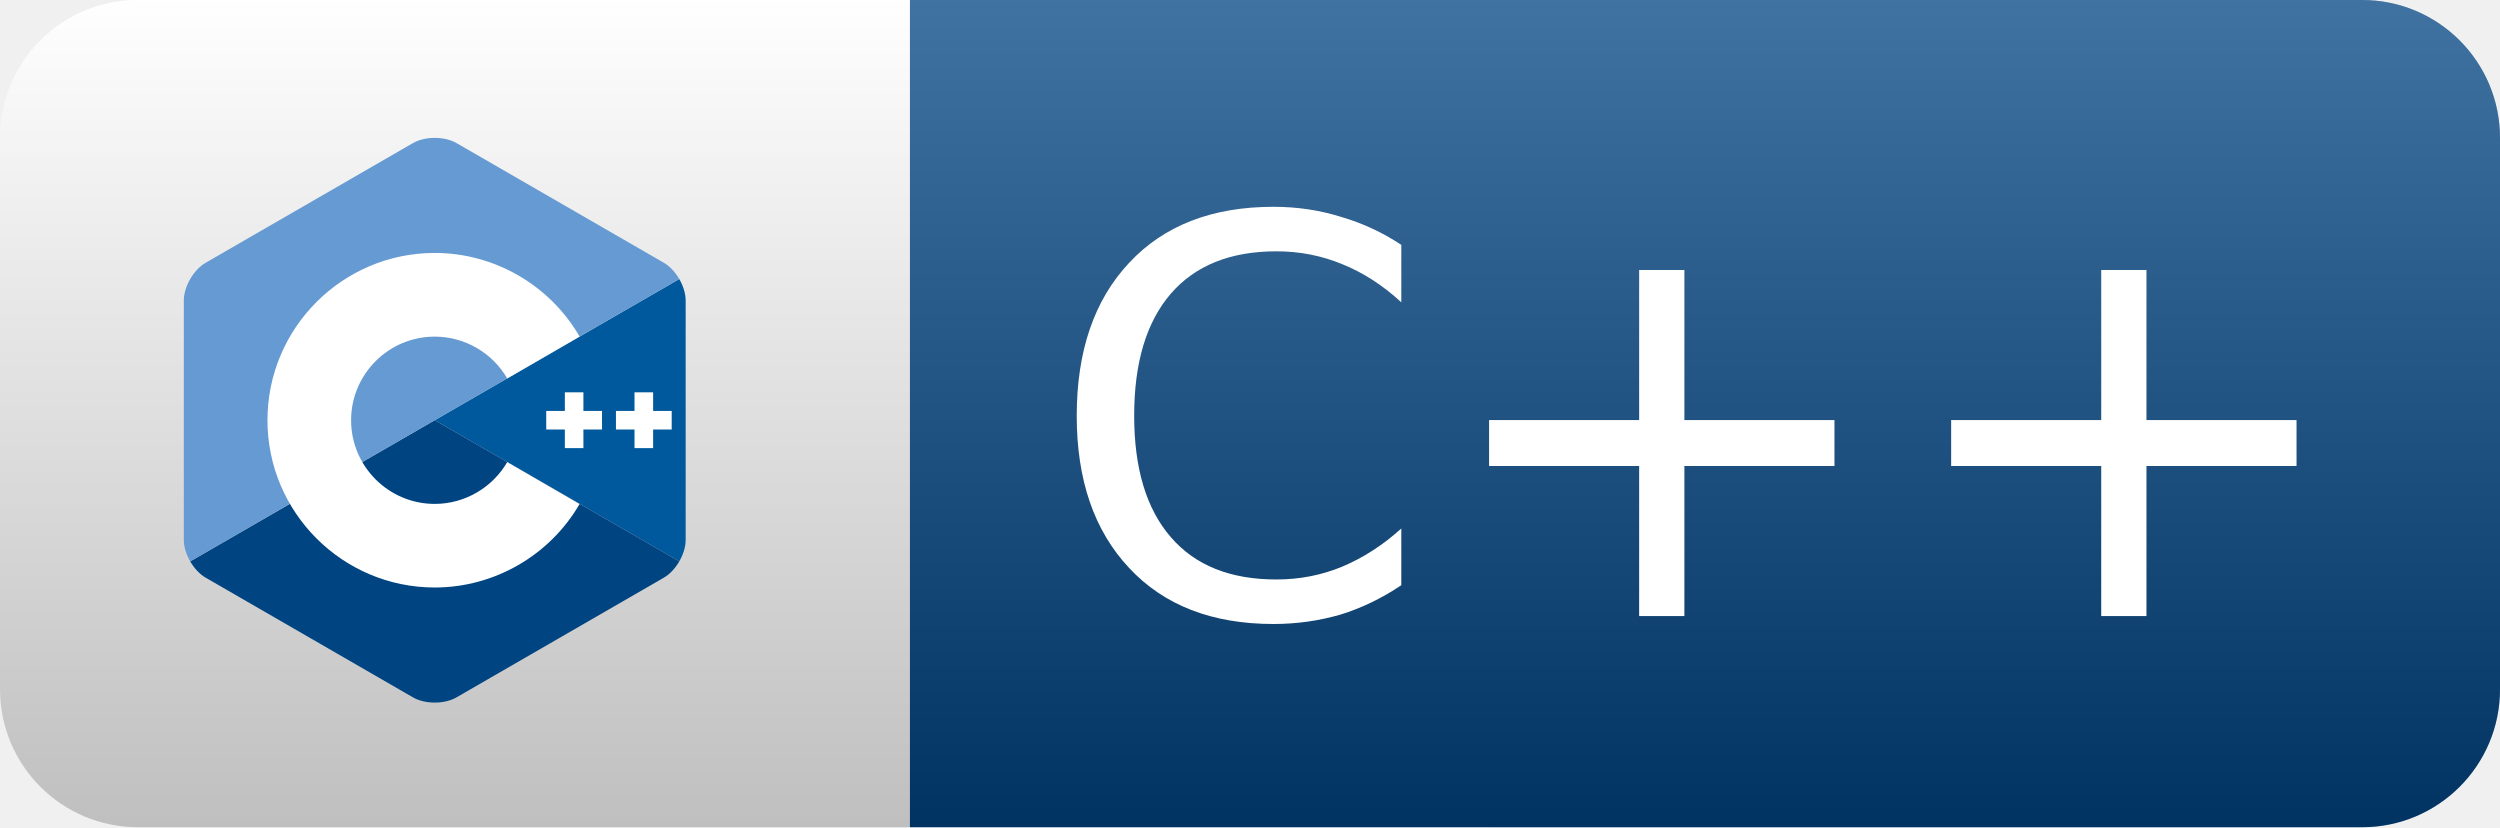
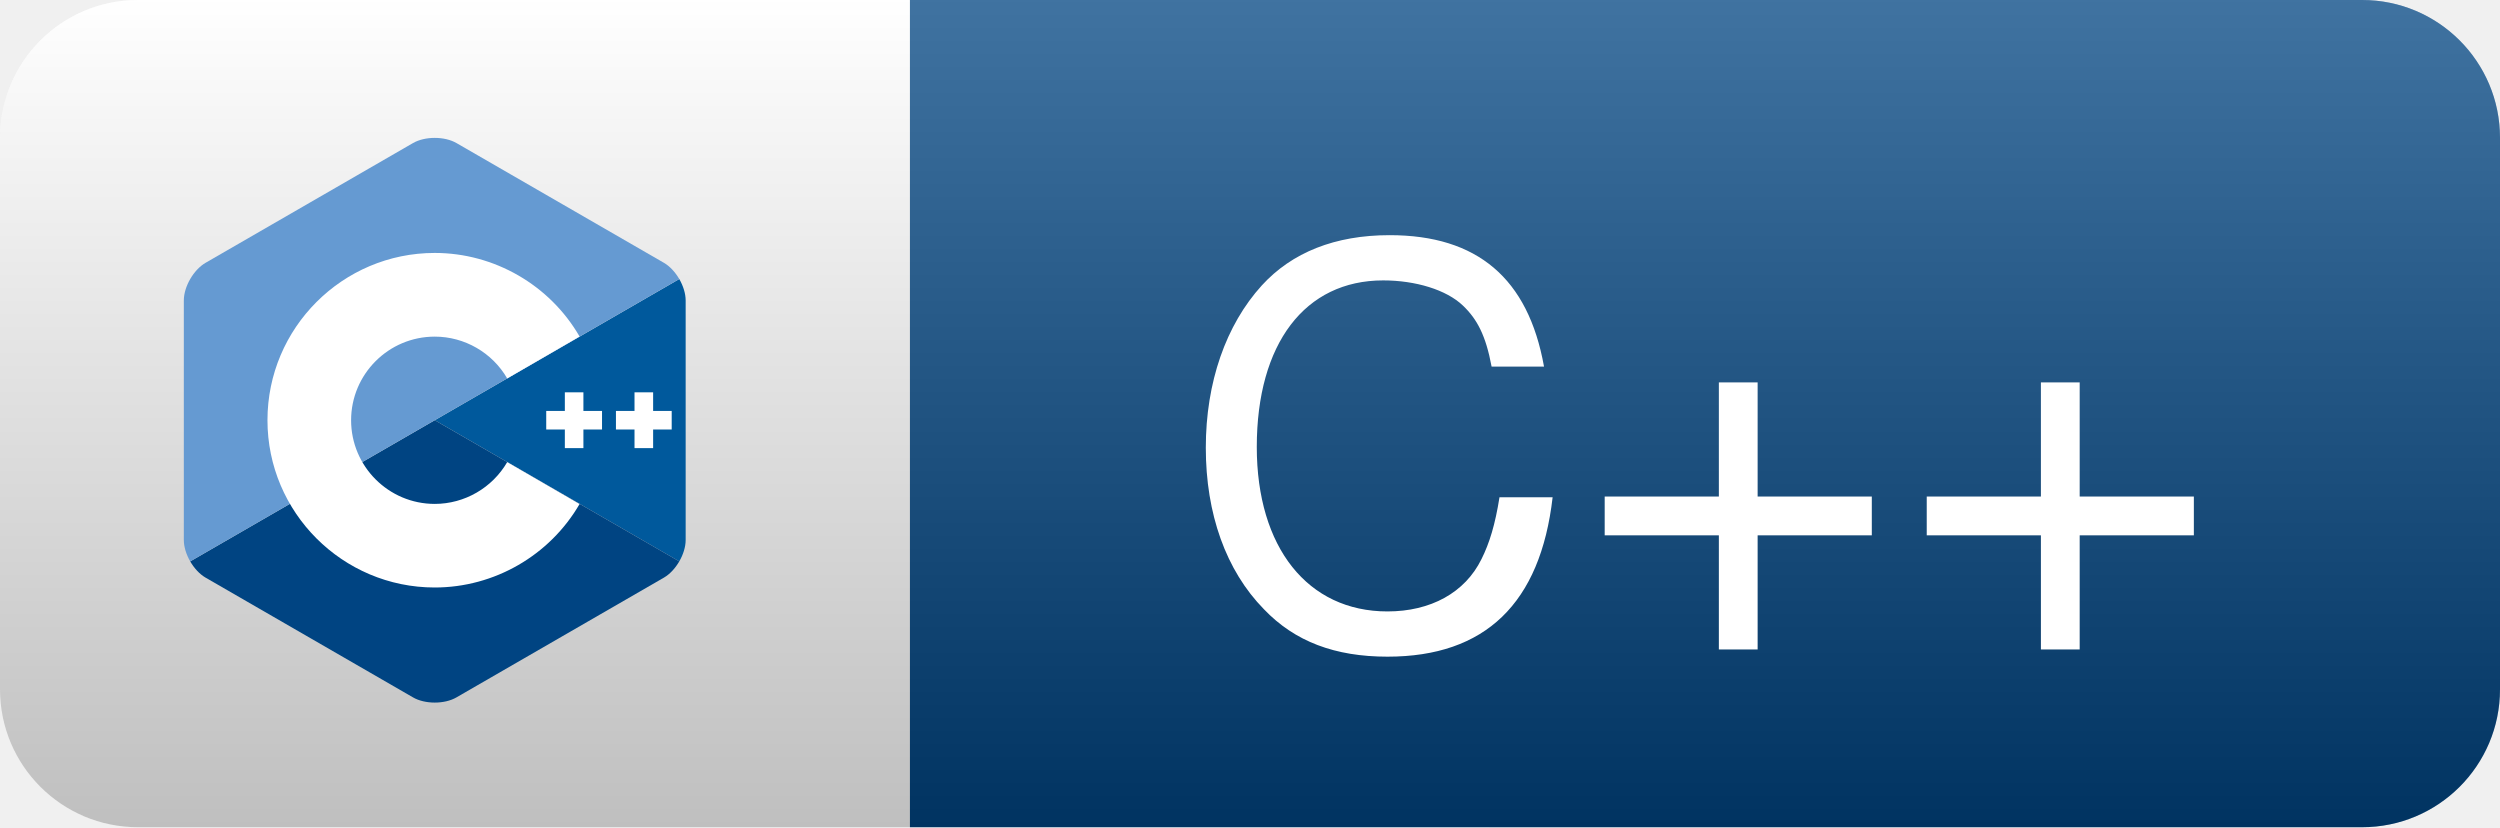
<svg xmlns="http://www.w3.org/2000/svg" viewBox="0 0 54.4 18" width="54.4" height="18" role="img" aria-label="C++" preserveAspectRatio="xMidYMid meet">
  <defs>
    <clipPath id="r">
      <rect width="54.4" height="18" rx="3" />
    </clipPath>
    <linearGradient id="g" x2="0" y2="1">
      <stop offset="0" stop-color="#fff" stop-opacity=".25" />
      <stop offset="1" stop-opacity=".25" stop-color="#000" />
    </linearGradient>
  </defs>
  <g clip-path="url(#r)">
    <rect width="32.4" height="18" fill="#FFFFFF" />
    <rect x="19.8" width="34.6" height="18" fill="#004482" />
    <rect width="54.8" height="18" fill="url(#g)" />
  </g>
  <g transform="translate(4, 3) scale(0.1)" stroke-linecap="round" stroke-linejoin="round">
    <style type="text/css">.st0{fill-rule:evenodd;clip-rule:evenodd;fill:#00599C;} .st1{fill-rule:evenodd;clip-rule:evenodd;fill:#004482;} .st2{fill-rule:evenodd;clip-rule:evenodd;fill:#659AD2;} .st3{fill-rule:evenodd;clip-rule:evenodd;fill:#FFFFFF;}</style>
    <path class="st0" d="M107.81,92.16c0.86-1.48,1.39-3.16,1.39-4.66V35.38c0-1.5-0.53-3.17-1.39-4.66L54.6,61.44L107.81,92.16 L107.81,92.16z" />
    <path class="st1" d="M59.33,121.75l45.14-26.06c1.3-0.75,2.48-2.05,3.34-3.53L54.6,61.44L1.39,92.16c0.86,1.48,2.04,2.78,3.34,3.53 l45.14,26.06C52.47,123.26,56.73,123.26,59.33,121.75L59.33,121.75z" />
    <path class="st2" d="M107.81,30.72c-0.86-1.48-2.04-2.78-3.34-3.53L59.33,1.13c-2.6-1.5-6.86-1.5-9.46,0L4.73,27.19 C2.13,28.69,0,32.37,0,35.38V87.5c0,1.5,0.53,3.17,1.39,4.66L54.6,61.44L107.81,30.72L107.81,30.72z" />
    <path class="st3" d="M54.6,97.84c-20.07,0-36.4-16.33-36.4-36.4c0-20.07,16.33-36.4,36.4-36.4c12.95,0,25.03,6.97,31.52,18.19 l-15.75,9.12c-3.25-5.62-9.29-9.1-15.77-9.1c-10.04,0-18.2,8.16-18.2,18.2c0,10.03,8.16,18.2,18.2,18.2 c6.48,0,12.52-3.49,15.77-9.1l15.75,9.12C79.63,90.87,67.55,97.84,54.6,97.84L54.6,97.84z" />
    <polygon class="st3" points="91,59.42 86.95,59.42 86.95,55.37 82.91,55.37 82.91,59.42 78.86,59.42 78.86,63.46 82.91,63.46 82.91,67.51 86.95,67.51 86.95,63.46 91,63.46 91,59.42" />
    <polygon class="st3" points="106.16,59.42 102.12,59.42 102.12,55.37 98.07,55.37 98.07,59.42 94.03,59.42 94.03,63.46 98.07,63.46 98.07,67.51 102.12,67.51 102.12,63.46 106.16,63.46 106.16,59.42" />
  </g>
-   <text x="37" y="10" font-size="12" font-family="Verdana,Geneva,DejaVu Sans,sans-serif" fill="#fff" text-anchor="middle" dominant-baseline="middle">C++</text>
+   <text x="37" y="10" font-size="12" font-family="-apple-system, BlinkMacSystemFont, 'Segoe UI', Helvetica, Arial, sans-serif" fill="#fff" text-anchor="middle" dominant-baseline="middle">C++</text>
</svg>
